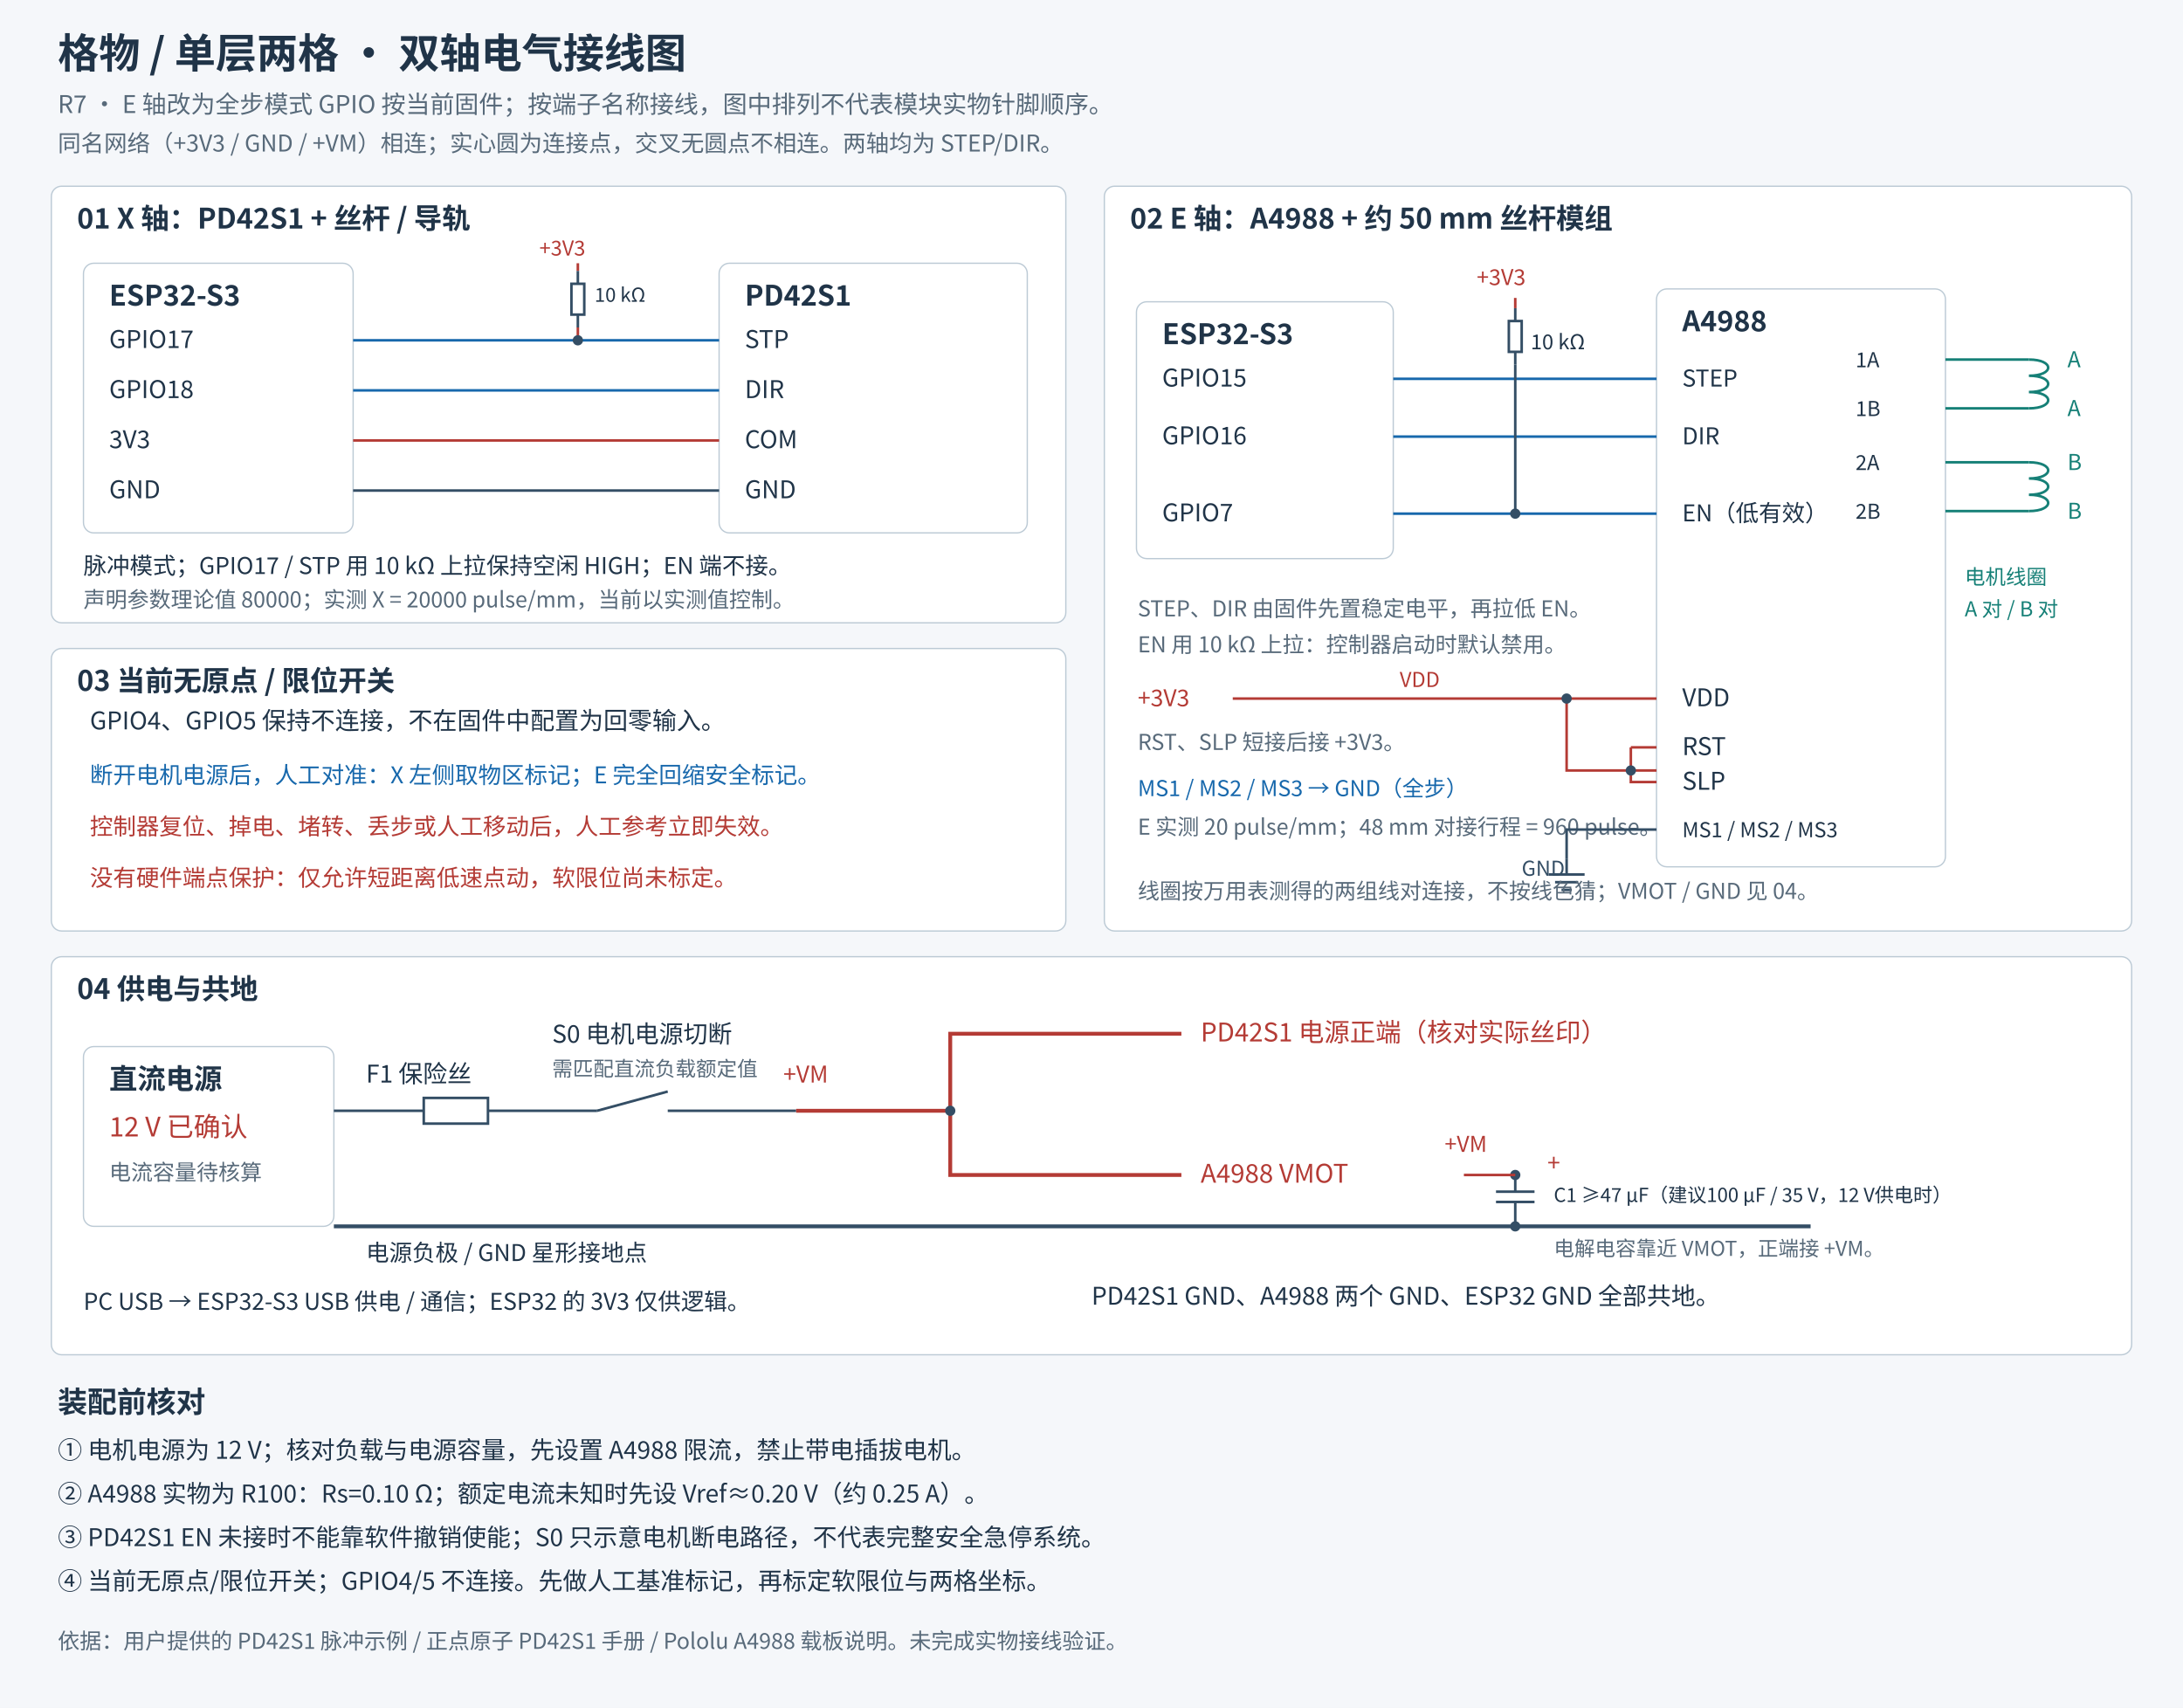
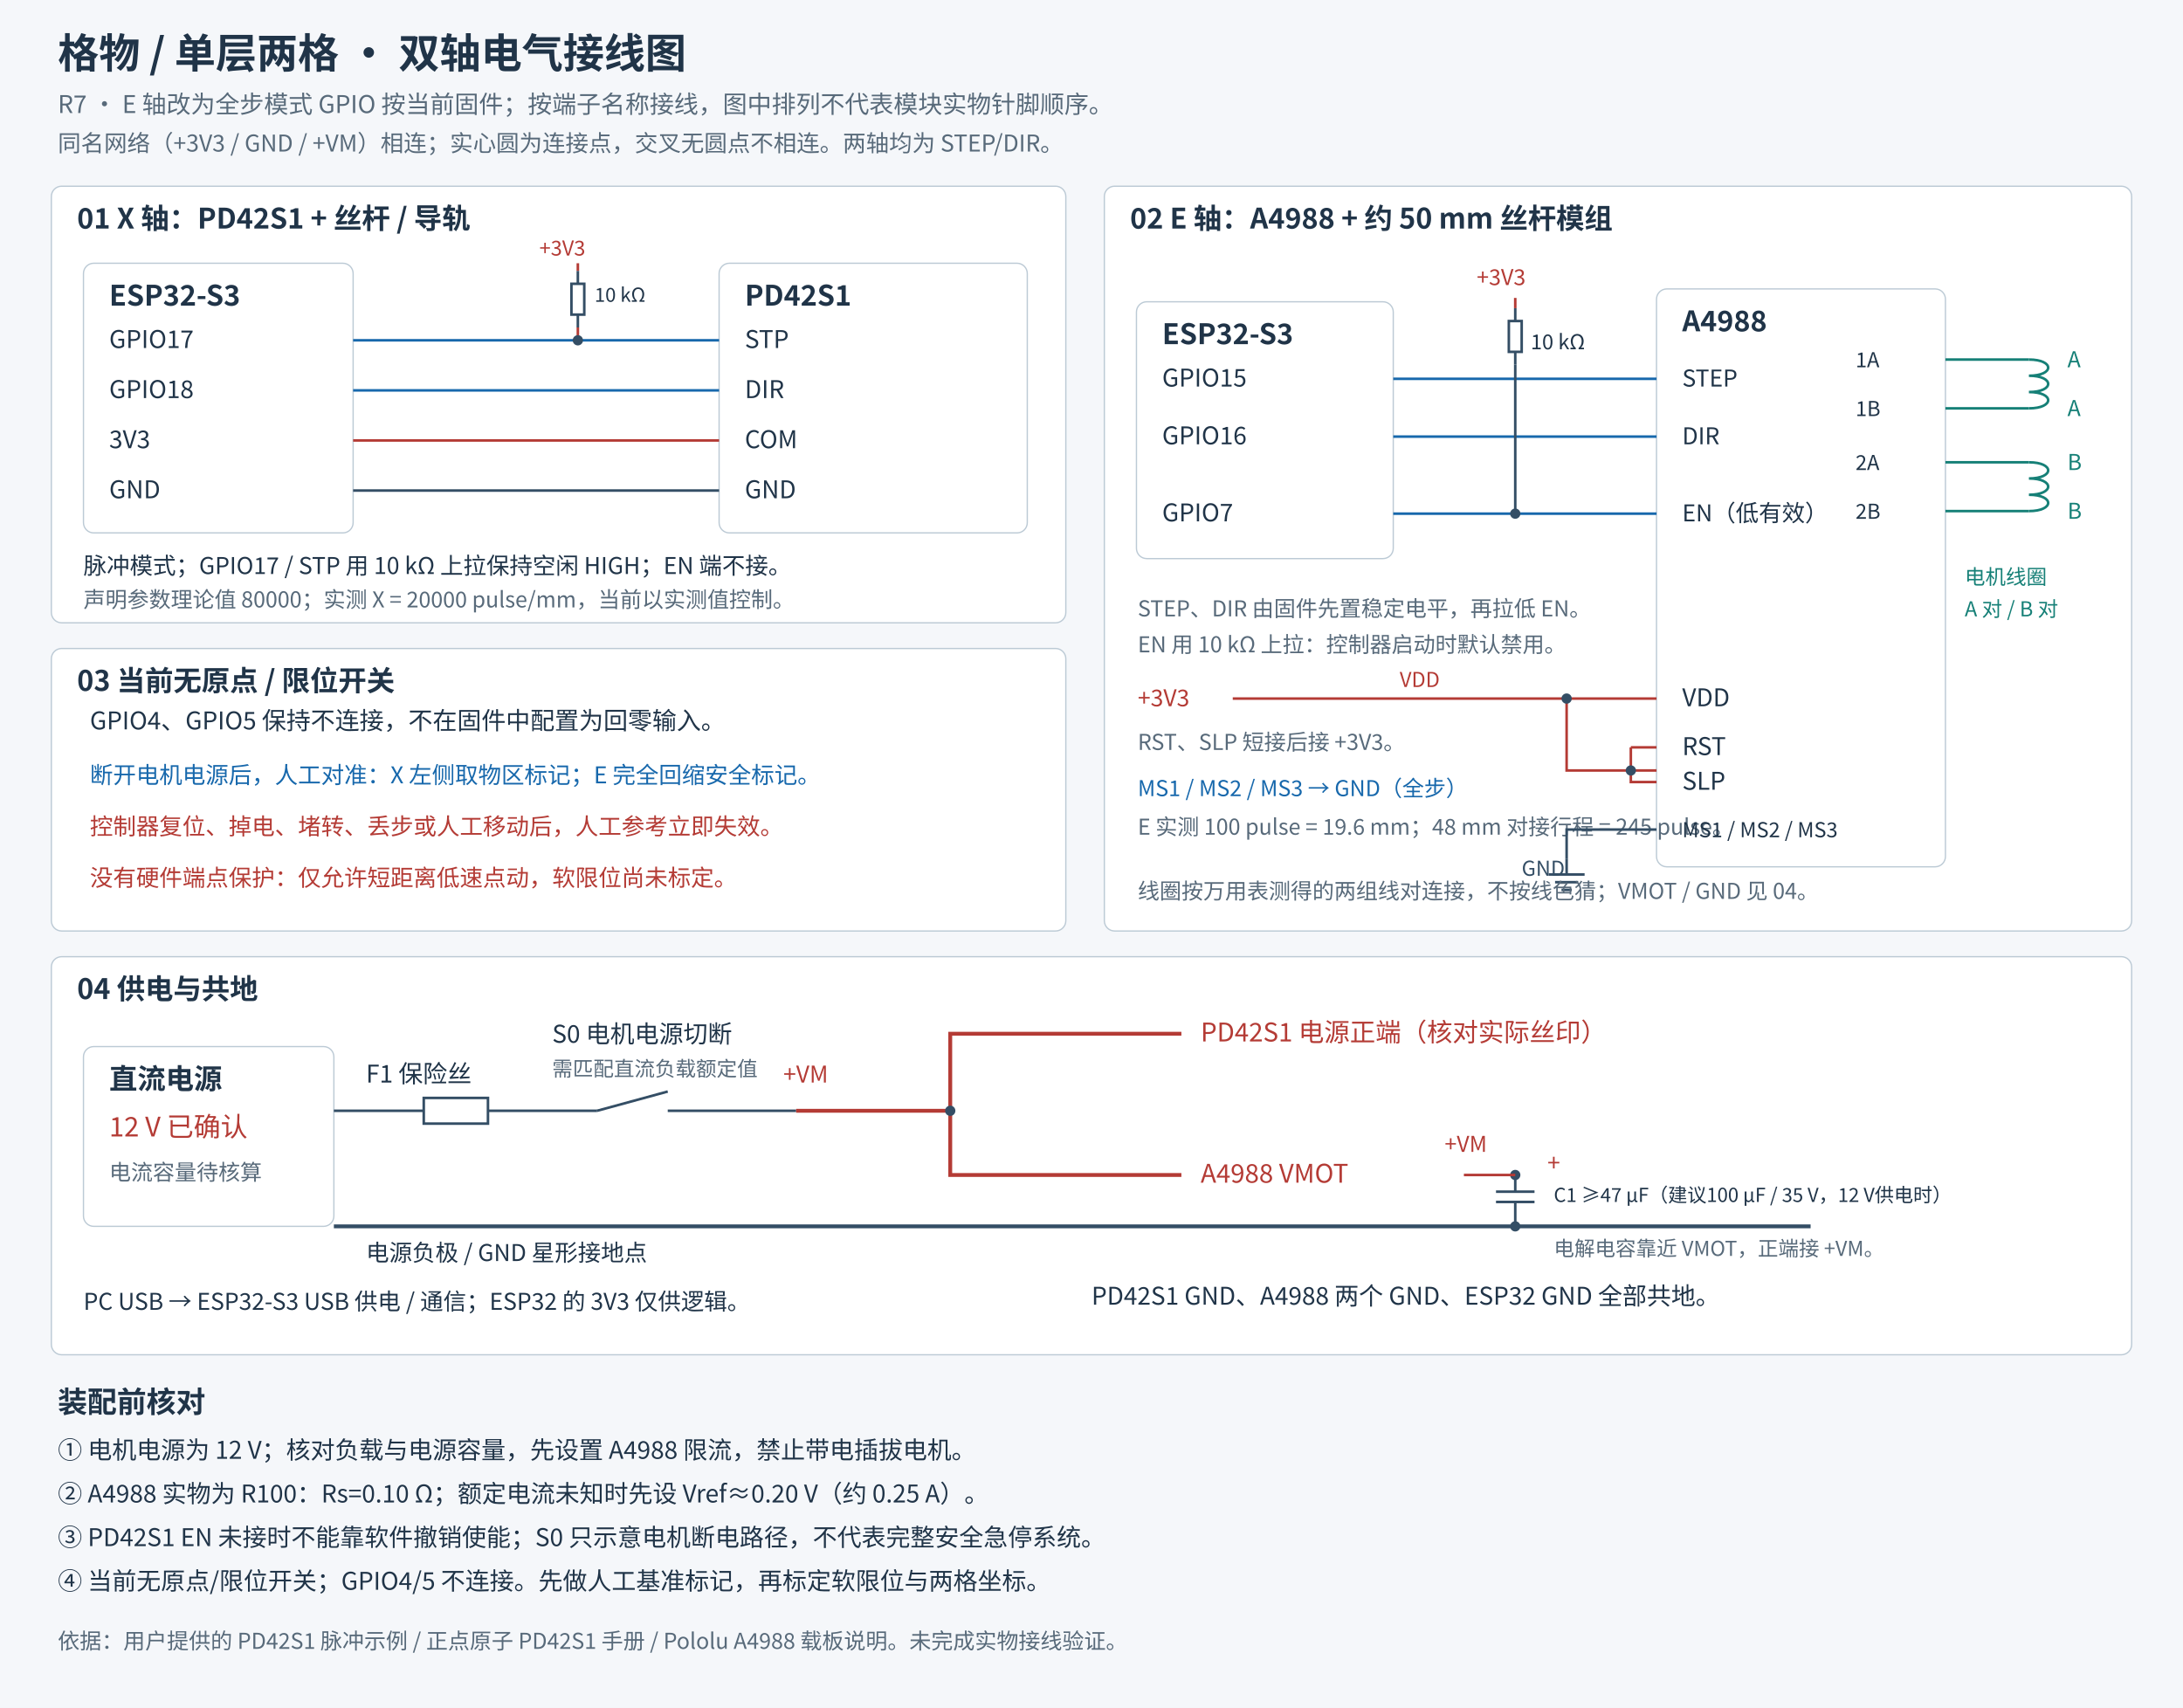
<svg xmlns="http://www.w3.org/2000/svg" width="1700" height="1330" viewBox="0 0 1700 1330">
  <rect width="1700" height="1330" fill="#f5f7fa" />
  <g font-family="Microsoft YaHei, Noto Sans CJK SC, sans-serif">
    <text x="45" y="53" font-size="32" fill="#203448" font-weight="600">格物 / 单层两格 · 双轴电气接线图</text>
    <text x="45" y="88" font-size="19" fill="#586a7a" font-weight="400">R7 · E 轴改为全步模式    GPIO 按当前固件；按端子名称接线，图中排列不代表模块实物针脚顺序。</text>
    <text x="45" y="118" font-size="18" fill="#586a7a" font-weight="400">同名网络（+3V3 / GND / +VM）相连；实心圆为连接点，交叉无圆点不相连。两轴均为 STEP/DIR。</text>
    <rect x="40" y="145" width="790" height="340" rx="8" fill="white" stroke="#bccad5" />
    <text x="60" y="178" font-size="22" fill="#203448" font-weight="600">01  X 轴：PD42S1 + 丝杆 / 导轨</text>
    <rect x="65" y="205" width="210" height="210" rx="8" fill="white" stroke="#bccad5" />
    <text x="85" y="238" font-size="22" fill="#203448" font-weight="600">ESP32-S3</text>
    <rect x="560" y="205" width="240" height="210" rx="8" fill="white" stroke="#bccad5" />
    <text x="580" y="238" font-size="22" fill="#203448" font-weight="600">PD42S1</text>
    <text x="85" y="271" font-size="19" fill="#203448" font-weight="400">GPIO17</text>
    <text x="580" y="271" font-size="19" fill="#203448" font-weight="400">STP</text>
    <path d="M275 265H560V265" fill="none" stroke="#1768ac" stroke-width="2" />
    <text x="85" y="310" font-size="19" fill="#203448" font-weight="400">GPIO18</text>
    <text x="580" y="310" font-size="19" fill="#203448" font-weight="400">DIR</text>
    <path d="M275 304H560V304" fill="none" stroke="#1768ac" stroke-width="2" />
    <text x="85" y="349" font-size="19" fill="#203448" font-weight="400">3V3</text>
    <text x="580" y="349" font-size="19" fill="#203448" font-weight="400">COM</text>
    <path d="M275 343H560V343" fill="none" stroke="#b43b35" stroke-width="2" />
    <text x="85" y="388" font-size="19" fill="#203448" font-weight="400">GND</text>
    <text x="580" y="388" font-size="19" fill="#203448" font-weight="400">GND</text>
    <path d="M275 382H560V382" fill="none" stroke="#344e65" stroke-width="2" />
    <text x="420" y="199" font-size="16" fill="#b43b35" font-weight="400">+3V3</text>
    <path d="M450 205V211" fill="none" stroke="#b43b35" stroke-width="2" />
    <path d="M450 211v10" fill="none" stroke="#344e65" stroke-width="2" />
    <rect x="445" y="221" width="10" height="24" fill="white" stroke="#344e65" stroke-width="2" />
    <path d="M450 245v10" fill="none" stroke="#344e65" stroke-width="2" />
    <path d="M450 255V265" fill="none" stroke="#b43b35" stroke-width="2" />
    <circle cx="450" cy="265" r="4" fill="#344e65" />
    <text x="463" y="235" font-size="15" fill="#203448" font-weight="400">10 kΩ</text>
    <text x="65" y="447" font-size="18" fill="#203448" font-weight="400">脉冲模式；GPIO17 / STP 用 10 kΩ 上拉保持空闲 HIGH；EN 端不接。</text>
    <text x="65" y="473" font-size="17" fill="#586a7a" font-weight="400">声明参数理论值 80000；实测 X = 20000 pulse/mm，当前以实测值控制。</text>
    <rect x="860" y="145" width="800" height="580" rx="8" fill="white" stroke="#bccad5" />
    <text x="880" y="178" font-size="22" fill="#203448" font-weight="600">02  E 轴：A4988 + 约 50 mm 丝杆模组</text>
    <rect x="885" y="235" width="200" height="200" rx="8" fill="white" stroke="#bccad5" />
    <text x="905" y="268" font-size="22" fill="#203448" font-weight="600">ESP32-S3</text>
    <rect x="1290" y="225" width="225" height="450" rx="8" fill="white" stroke="#bccad5" />
    <text x="1310" y="258" font-size="22" fill="#203448" font-weight="600">A4988</text>
    <text x="905" y="301" font-size="19" fill="#203448" font-weight="400">GPIO15</text>
    <text x="1310" y="301" font-size="18" fill="#203448" font-weight="400">STEP</text>
    <path d="M1085 295H1290V295" fill="none" stroke="#1768ac" stroke-width="2" />
    <text x="905" y="346" font-size="19" fill="#203448" font-weight="400">GPIO16</text>
    <text x="1310" y="346" font-size="18" fill="#203448" font-weight="400">DIR</text>
    <path d="M1085 340H1290V340" fill="none" stroke="#1768ac" stroke-width="2" />
    <text x="905" y="406" font-size="19" fill="#203448" font-weight="400">GPIO7</text>
    <text x="1310" y="406" font-size="18" fill="#203448" font-weight="400">EN（低有效）</text>
    <path d="M1085 400H1290V400" fill="none" stroke="#1768ac" stroke-width="2" />
    <text x="1150" y="222" font-size="17" fill="#b43b35" font-weight="400">+3V3</text>
    <path d="M1180 232V240" fill="none" stroke="#b43b35" stroke-width="2" />
    <path d="M1180 240v10" fill="none" stroke="#344e65" stroke-width="2" />
    <rect x="1175" y="250" width="10" height="24" fill="white" stroke="#344e65" stroke-width="2" />
    <path d="M1180 274v10" fill="none" stroke="#344e65" stroke-width="2" />
    <path d="M1180 284V400" fill="none" stroke="#344e65" stroke-width="2" />
    <circle cx="1180" cy="400" r="4" fill="#344e65" />
    <text x="1192" y="272" font-size="16" fill="#203448" font-weight="400">10 kΩ</text>
    <text x="886" y="480" font-size="17" fill="#586a7a" font-weight="400">STEP、DIR 由固件先置稳定电平，再拉低 EN。</text>
    <text x="886" y="508" font-size="17" fill="#586a7a" font-weight="400">EN 用 10 kΩ 上拉：控制器启动时默认禁用。</text>
    <text x="886" y="550" font-size="18" fill="#b43b35" font-weight="400">+3V3</text>
    <path d="M960 544H1290V544" fill="none" stroke="#b43b35" stroke-width="2" />
    <text x="1090" y="535" font-size="16" fill="#b43b35" font-weight="400">VDD</text>
    <text x="1310" y="550" font-size="19" fill="#203448" font-weight="400">VDD</text>
    <path d="M1220 544V600H1290" fill="none" stroke="#b43b35" stroke-width="2" />
    <circle cx="1220" cy="544" r="4" fill="#344e65" />
    <text x="1310" y="588" font-size="19" fill="#203448" font-weight="400">RST</text>
    <text x="1310" y="615" font-size="19" fill="#203448" font-weight="400">SLP</text>
    <path d="M1270 582H1290M1270 582V609H1290" fill="none" stroke="#b43b35" stroke-width="2" />
    <circle cx="1270" cy="600" r="4" fill="#344e65" />
    <text x="886" y="584" font-size="17" fill="#586a7a" font-weight="400">RST、SLP 短接后接 +3V3。</text>
    <text x="886" y="620" font-size="17" fill="#1768ac" font-weight="400">MS1 / MS2 / MS3 → GND（全步）</text>
-     <text x="886" y="650" font-size="17" fill="#586a7a" font-weight="400">E 实测 20 pulse/mm；48 mm 对接行程 = 960 pulse。</text>
+     <text x="886" y="650" font-size="17" fill="#586a7a" font-weight="400">E 实测 100 pulse = 19.6 mm；48 mm 对接行程 = 245 pulse。</text>
    <text x="1310" y="652" font-size="16" fill="#203448" font-weight="400">MS1 / MS2 / MS3</text>
    <text x="1185" y="682" font-size="16" fill="#344e65" font-weight="400">GND</text>
    <path d="M1220 669V646H1290" fill="none" stroke="#344e65" stroke-width="2" />
    <path d="M1220 669v12m-14 0h28m-23 6h18m-13 6h8" fill="none" stroke="#344e65" stroke-width="2" />
    <text x="1445" y="286" font-size="16" fill="#203448" font-weight="400">1A</text>
    <path d="M1515 280H1580" fill="none" stroke="#168077" stroke-width="2" />
    <text x="1610" y="286" font-size="17" fill="#168077" font-weight="400">A</text>
    <text x="1445" y="324" font-size="16" fill="#203448" font-weight="400">1B</text>
    <path d="M1515 318H1580" fill="none" stroke="#168077" stroke-width="2" />
    <text x="1610" y="324" font-size="17" fill="#168077" font-weight="400">A</text>
    <text x="1445" y="366" font-size="16" fill="#203448" font-weight="400">2A</text>
    <path d="M1515 360H1580" fill="none" stroke="#168077" stroke-width="2" />
    <text x="1610" y="366" font-size="17" fill="#168077" font-weight="400">B</text>
    <text x="1445" y="404" font-size="16" fill="#203448" font-weight="400">2B</text>
    <path d="M1515 398H1580" fill="none" stroke="#168077" stroke-width="2" />
    <text x="1610" y="404" font-size="17" fill="#168077" font-weight="400">B</text>
    <path d="M1580 280c20 0 20 12.6 0 12.6c20 0 20 12.7 0 12.7c20 0 20 12.7 0 12.7M1580 360c20 0 20 12.6 0 12.6c20 0 20 12.7 0 12.7c20 0 20 12.7 0 12.7" fill="none" stroke="#168077" stroke-width="2" />
    <text x="1530" y="455" font-size="16" fill="#168077" font-weight="400">电机线圈</text>
    <text x="1530" y="480" font-size="16" fill="#168077" font-weight="400">A 对 / B 对</text>
    <text x="886" y="700" font-size="17" fill="#586a7a" font-weight="400">线圈按万用表测得的两组线对连接，不按线色猜；VMOT / GND 见 04。</text>
    <rect x="40" y="505" width="790" height="220" rx="8" fill="white" stroke="#bccad5" />
    <text x="60" y="538" font-size="22" fill="#203448" font-weight="600">03  当前无原点 / 限位开关</text>
    <text x="70" y="568" font-size="19" fill="#203448" font-weight="400">GPIO4、GPIO5 保持不连接，不在固件中配置为回零输入。</text>
    <text x="70" y="610" font-size="18" fill="#1768ac" font-weight="400">断开电机电源后，人工对准：X 左侧取物区标记；E 完全回缩安全标记。</text>
    <text x="70" y="650" font-size="18" fill="#b43b35" font-weight="400">控制器复位、掉电、堵转、丢步或人工移动后，人工参考立即失效。</text>
    <text x="70" y="690" font-size="18" fill="#b43b35" font-weight="400">没有硬件端点保护：仅允许短距离低速点动，软限位尚未标定。</text>
    <rect x="40" y="745" width="1620" height="310" rx="8" fill="white" stroke="#bccad5" />
    <text x="60" y="778" font-size="22" fill="#203448" font-weight="600">04  供电与共地</text>
    <rect x="65" y="815" width="195" height="140" rx="8" fill="white" stroke="#bccad5" />
    <text x="85" y="848" font-size="22" fill="#203448" font-weight="600">直流电源</text>
    <text x="85" y="885" font-size="21" fill="#b43b35" font-weight="400">12 V 已确认</text>
    <text x="85" y="919" font-size="17" fill="#586a7a" font-weight="400">电流容量待核算</text>
    <text x="285" y="843" font-size="19" fill="#203448" font-weight="400">F1 保险丝</text>
    <path d="M260 865H330" fill="none" stroke="#344e65" stroke-width="2" />
    <rect x="330" y="855" width="50" height="20" fill="white" stroke="#344e65" stroke-width="2" />
    <path d="M380 865H465" fill="none" stroke="#344e65" stroke-width="2" />
    <text x="430" y="812" font-size="19" fill="#203448" font-weight="400">S0 电机电源切断</text>
    <text x="430" y="838" font-size="16" fill="#586a7a" font-weight="400">需匹配直流负载额定值</text>
    <path d="M465 865L520 850M520 865H620" fill="none" stroke="#344e65" stroke-width="2" />
    <text x="610" y="843" font-size="18" fill="#b43b35" font-weight="400">+VM</text>
    <path d="M620 865H740V805H920M740 865V915H920" fill="none" stroke="#b43b35" stroke-width="3" />
    <circle cx="740" cy="865" r="4" fill="#344e65" />
    <text x="935" y="811" font-size="20" fill="#b43b35" font-weight="400">PD42S1 电源正端（核对实际丝印）</text>
    <text x="935" y="921" font-size="20" fill="#b43b35" font-weight="400">A4988 VMOT</text>
    <path d="M260 955H1410" fill="none" stroke="#344e65" stroke-width="3" />
    <text x="285" y="982" font-size="18" fill="#203448" font-weight="400">电源负极 / GND 星形接地点</text>
    <text x="850" y="1016" font-size="19" fill="#203448" font-weight="400">PD42S1 GND、A4988 两个 GND、ESP32 GND 全部共地。</text>
    <path d="M1180 915V928M1165 928H1195M1165 936H1195M1180 936V955" fill="none" stroke="#344e65" stroke-width="2" />
    <circle cx="1180" cy="915" r="4" fill="#344e65" />
    <circle cx="1180" cy="955" r="4" fill="#344e65" />
    <path d="M1140 915H1180" fill="none" stroke="#b43b35" stroke-width="2" />
    <text x="1205" y="912" font-size="18" fill="#b43b35" font-weight="400">+</text>
    <text x="1210" y="936" font-size="15" fill="#203448" font-weight="400">C1 ≥47 µF（建议100 µF / 35 V，12 V供电时）</text>
    <text x="1125" y="897" font-size="17" fill="#b43b35" font-weight="400">+VM</text>
    <text x="1210" y="978" font-size="16" fill="#586a7a" font-weight="400">电解电容靠近 VMOT，正端接 +VM。</text>
    <text x="65" y="1020" font-size="18" fill="#203448" font-weight="400">PC USB → ESP32-S3 USB 供电 / 通信；ESP32 的 3V3 仅供逻辑。</text>
    <text x="45" y="1100" font-size="23" fill="#203448" font-weight="600">装配前核对</text>
    <text x="45" y="1136" font-size="19" fill="#203448" font-weight="400">① 电机电源为 12 V；核对负载与电源容量，先设置 A4988 限流，禁止带电插拔电机。</text>
    <text x="45" y="1170" font-size="19" fill="#203448" font-weight="400">② A4988 实物为 R100：Rs=0.10 Ω；额定电流未知时先设 Vref≈0.20 V（约 0.25 A）。</text>
    <text x="45" y="1204" font-size="19" fill="#203448" font-weight="400">③ PD42S1 EN 未接时不能靠软件撤销使能；S0 只示意电机断电路径，不代表完整安全急停系统。</text>
    <text x="45" y="1238" font-size="19" fill="#203448" font-weight="400">④ 当前无原点/限位开关；GPIO4/5 不连接。先做人工基准标记，再标定软限位与两格坐标。</text>
    <text x="45" y="1284" font-size="17" fill="#586a7a" font-weight="400">依据：用户提供的 PD42S1 脉冲示例 / 正点原子 PD42S1 手册 / Pololu A4988 载板说明。未完成实物接线验证。</text>
  </g>
</svg>
